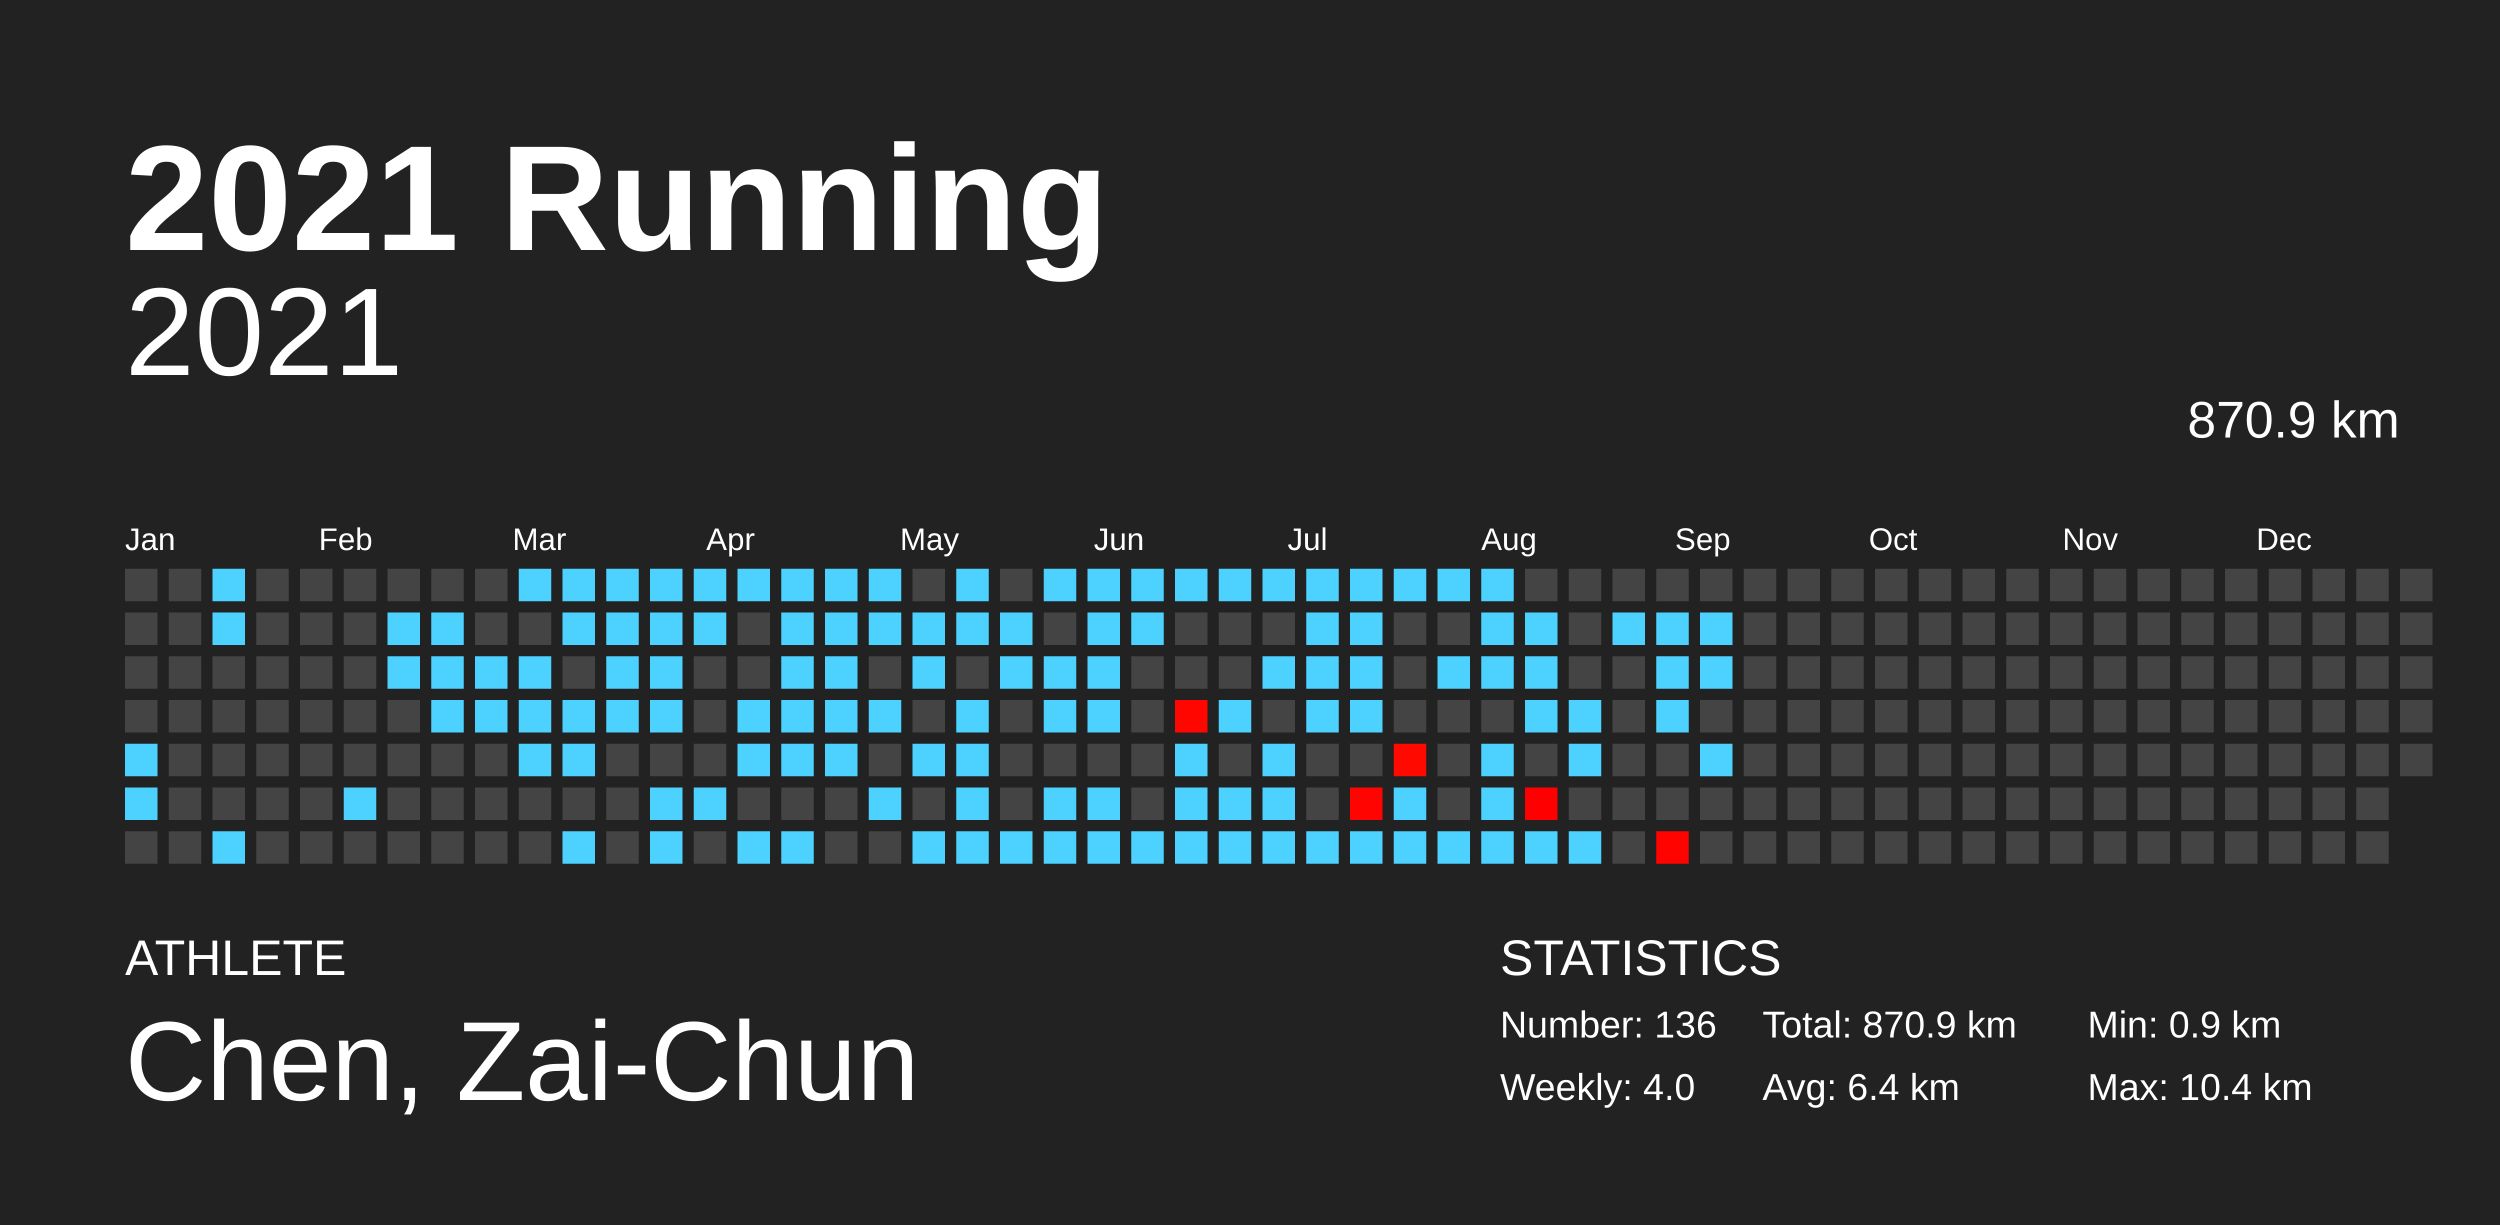
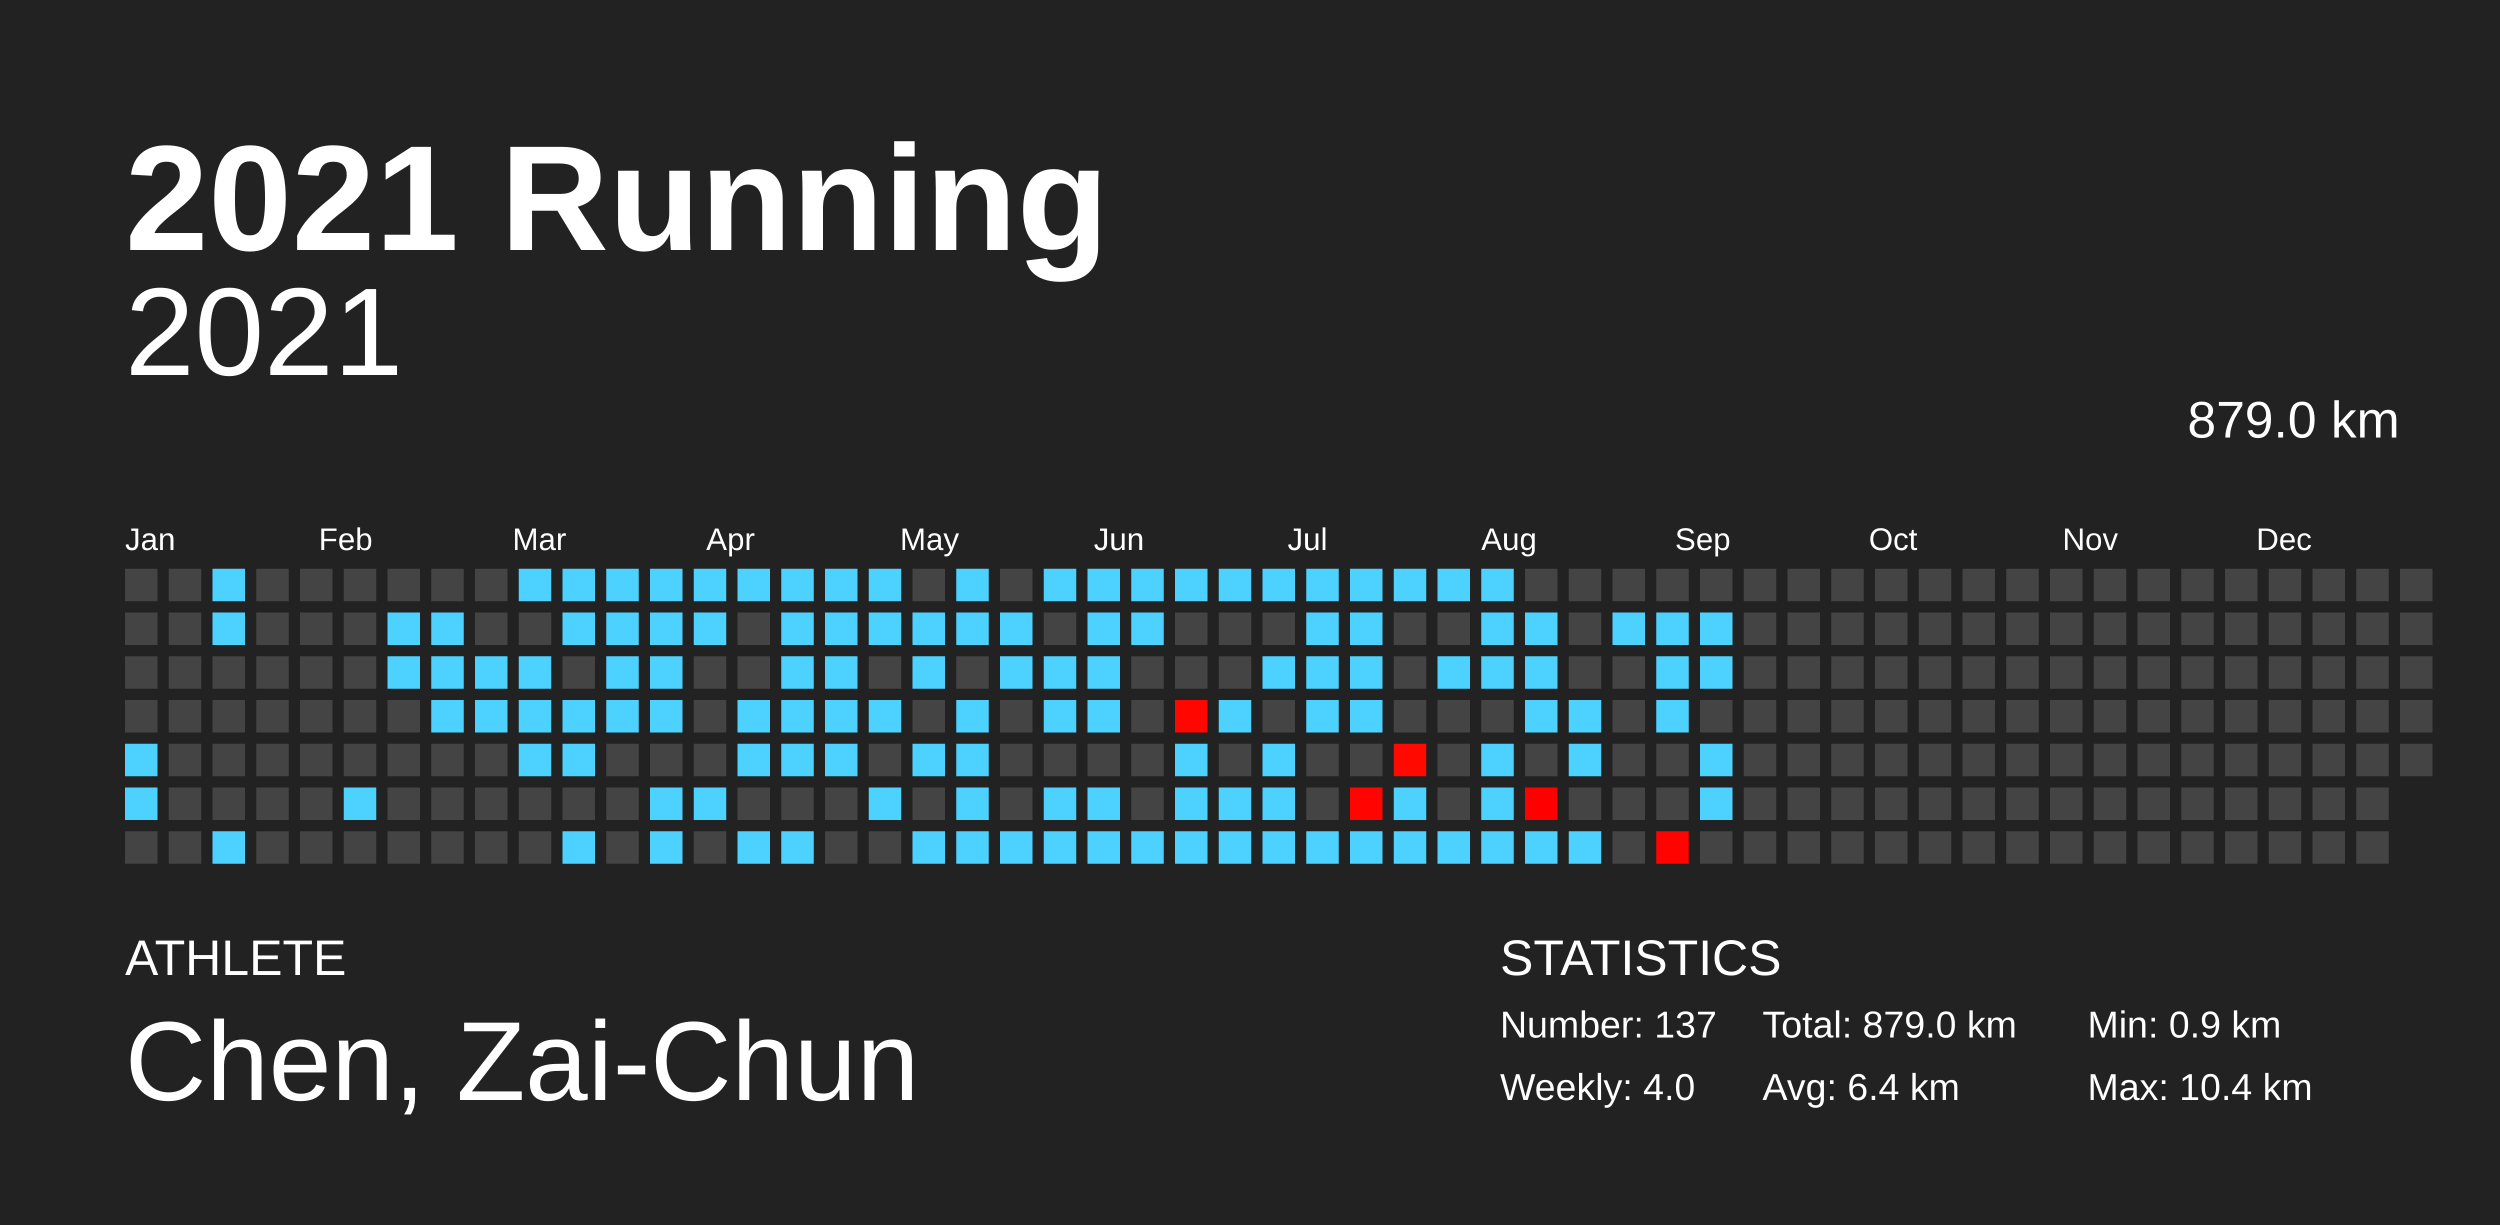
<svg xmlns="http://www.w3.org/2000/svg" baseProfile="full" height="98mm" version="1.1" viewBox="0,0,200,98" width="200mm">
  <defs />
  <rect fill="#222222" height="98" width="200" x="0" y="0" />
  <text fill="#FFFFFF" style="font-size:12px; font-family:Arial; font-weight:bold;" x="10" y="20">2021 Running</text>
  <text fill="#FFFFFF" style="font-size:4px; font-family:Arial" x="10" y="78">ATHLETE</text>
  <text fill="#FFFFFF" style="font-size:9px; font-family:Arial" x="10" y="88">Chen, Zai-Chun</text>
  <text fill="#FFFFFF" style="font-size:4px; font-family:Arial" x="120" y="78">STATISTICS</text>
-   <text fill="#FFFFFF" style="font-size:3px; font-family:Arial" x="120" y="83">Number: 136</text>
+   <text fill="#FFFFFF" style="font-size:3px; font-family:Arial" x="120" y="83">Number: 137</text>
  <text fill="#FFFFFF" style="font-size:3px; font-family:Arial" x="120" y="88">Weekly: 4.0</text>
-   <text fill="#FFFFFF" style="font-size:3px; font-family:Arial" x="141" y="83">Total: 870.9 km</text>
+   <text fill="#FFFFFF" style="font-size:3px; font-family:Arial" x="141" y="83">Total: 879.0 km</text>
  <text fill="#FFFFFF" style="font-size:3px; font-family:Arial" x="141" y="88">Avg: 6.4 km</text>
  <text fill="#FFFFFF" style="font-size:3px; font-family:Arial" x="167" y="83">Min: 0.9 km</text>
  <text fill="#FFFFFF" style="font-size:3px; font-family:Arial" x="167" y="88">Max: 10.4 km</text>
  <text alignment-baseline="hanging" fill="#FFFFFF" style="font-size:10.0px; font-family:Arial;" x="10" y="30">2021</text>
-   <text alignment-baseline="hanging" fill="#FFFFFF" style="font-size:4.125px; font-family:Arial;" x="175" y="35">870.9 km</text>
+   <text alignment-baseline="hanging" fill="#FFFFFF" style="font-size:4.125px; font-family:Arial;" x="175" y="35">879.0 km</text>
  <text fill="#FFFFFF" style="font-size:2.5px; font-family:Arial" x="10.0" y="44">Jan</text>
  <text fill="#FFFFFF" style="font-size:2.5px; font-family:Arial" x="25.5" y="44">Feb</text>
  <text fill="#FFFFFF" style="font-size:2.5px; font-family:Arial" x="41.0" y="44">Mar</text>
  <text fill="#FFFFFF" style="font-size:2.5px; font-family:Arial" x="56.5" y="44">Apr</text>
  <text fill="#FFFFFF" style="font-size:2.5px; font-family:Arial" x="72.0" y="44">May</text>
  <text fill="#FFFFFF" style="font-size:2.5px; font-family:Arial" x="87.5" y="44">Jun</text>
  <text fill="#FFFFFF" style="font-size:2.5px; font-family:Arial" x="103.0" y="44">Jul</text>
  <text fill="#FFFFFF" style="font-size:2.5px; font-family:Arial" x="118.5" y="44">Aug</text>
  <text fill="#FFFFFF" style="font-size:2.5px; font-family:Arial" x="134.0" y="44">Sep</text>
  <text fill="#FFFFFF" style="font-size:2.5px; font-family:Arial" x="149.5" y="44">Oct</text>
  <text fill="#FFFFFF" style="font-size:2.5px; font-family:Arial" x="165.0" y="44">Nov</text>
  <text fill="#FFFFFF" style="font-size:2.5px; font-family:Arial" x="180.5" y="44">Dec</text>
  <rect fill="#444444" height="2.6" width="2.6" x="10.0" y="45.5" />
  <rect fill="#444444" height="2.6" width="2.6" x="10.0" y="49.0" />
  <rect fill="#444444" height="2.6" width="2.6" x="10.0" y="52.5" />
  <rect fill="#444444" height="2.6" width="2.6" x="10.0" y="56.0" />
  <rect fill="#4dd2ff" height="2.6" width="2.6" x="10.0" y="59.5" />
  <rect fill="#4dd2ff" height="2.6" width="2.6" x="10.0" y="63.0" />
  <rect fill="#444444" height="2.6" width="2.6" x="10.0" y="66.5" />
  <rect fill="#444444" height="2.6" width="2.6" x="13.5" y="45.5" />
  <rect fill="#444444" height="2.6" width="2.6" x="13.5" y="49.0" />
  <rect fill="#444444" height="2.6" width="2.6" x="13.5" y="52.5" />
  <rect fill="#444444" height="2.6" width="2.6" x="13.5" y="56.0" />
  <rect fill="#444444" height="2.6" width="2.6" x="13.5" y="59.5" />
  <rect fill="#444444" height="2.6" width="2.6" x="13.5" y="63.0" />
  <rect fill="#444444" height="2.6" width="2.6" x="13.5" y="66.5" />
  <rect fill="#4dd2ff" height="2.6" width="2.6" x="17.0" y="45.5" />
  <rect fill="#4dd2ff" height="2.6" width="2.6" x="17.0" y="49.0" />
  <rect fill="#444444" height="2.6" width="2.6" x="17.0" y="52.5" />
  <rect fill="#444444" height="2.6" width="2.6" x="17.0" y="56.0" />
  <rect fill="#444444" height="2.6" width="2.6" x="17.0" y="59.5" />
  <rect fill="#444444" height="2.6" width="2.6" x="17.0" y="63.0" />
  <rect fill="#4dd2ff" height="2.6" width="2.6" x="17.0" y="66.5" />
  <rect fill="#444444" height="2.6" width="2.6" x="20.5" y="45.5" />
  <rect fill="#444444" height="2.6" width="2.6" x="20.5" y="49.0" />
  <rect fill="#444444" height="2.6" width="2.6" x="20.5" y="52.5" />
  <rect fill="#444444" height="2.6" width="2.6" x="20.5" y="56.0" />
  <rect fill="#444444" height="2.6" width="2.6" x="20.5" y="59.5" />
  <rect fill="#444444" height="2.6" width="2.6" x="20.5" y="63.0" />
  <rect fill="#444444" height="2.6" width="2.6" x="20.5" y="66.5" />
  <rect fill="#444444" height="2.6" width="2.6" x="24.0" y="45.5" />
  <rect fill="#444444" height="2.6" width="2.6" x="24.0" y="49.0" />
  <rect fill="#444444" height="2.6" width="2.6" x="24.0" y="52.5" />
  <rect fill="#444444" height="2.6" width="2.6" x="24.0" y="56.0" />
  <rect fill="#444444" height="2.6" width="2.6" x="24.0" y="59.5" />
  <rect fill="#444444" height="2.6" width="2.6" x="24.0" y="63.0" />
  <rect fill="#444444" height="2.6" width="2.6" x="24.0" y="66.5" />
  <rect fill="#444444" height="2.6" width="2.6" x="27.5" y="45.5" />
  <rect fill="#444444" height="2.6" width="2.6" x="27.5" y="49.0" />
  <rect fill="#444444" height="2.6" width="2.6" x="27.5" y="52.5" />
  <rect fill="#444444" height="2.6" width="2.6" x="27.5" y="56.0" />
  <rect fill="#444444" height="2.6" width="2.6" x="27.5" y="59.5" />
  <rect fill="#4dd2ff" height="2.6" width="2.6" x="27.5" y="63.0" />
  <rect fill="#444444" height="2.6" width="2.6" x="27.5" y="66.5" />
  <rect fill="#444444" height="2.6" width="2.6" x="31.0" y="45.5" />
  <rect fill="#4dd2ff" height="2.6" width="2.6" x="31.0" y="49.0" />
  <rect fill="#4dd2ff" height="2.6" width="2.6" x="31.0" y="52.5" />
  <rect fill="#444444" height="2.6" width="2.6" x="31.0" y="56.0" />
  <rect fill="#444444" height="2.6" width="2.6" x="31.0" y="59.5" />
  <rect fill="#444444" height="2.6" width="2.6" x="31.0" y="63.0" />
  <rect fill="#444444" height="2.6" width="2.6" x="31.0" y="66.5" />
  <rect fill="#444444" height="2.6" width="2.6" x="34.5" y="45.5" />
  <rect fill="#4dd2ff" height="2.6" width="2.6" x="34.5" y="49.0" />
  <rect fill="#4dd2ff" height="2.6" width="2.6" x="34.5" y="52.5" />
  <rect fill="#4dd2ff" height="2.6" width="2.6" x="34.5" y="56.0" />
  <rect fill="#444444" height="2.6" width="2.6" x="34.5" y="59.5" />
  <rect fill="#444444" height="2.6" width="2.6" x="34.5" y="63.0" />
  <rect fill="#444444" height="2.6" width="2.6" x="34.5" y="66.5" />
  <rect fill="#444444" height="2.6" width="2.6" x="38.0" y="45.5" />
  <rect fill="#444444" height="2.6" width="2.6" x="38.0" y="49.0" />
  <rect fill="#4dd2ff" height="2.6" width="2.6" x="38.0" y="52.5" />
  <rect fill="#4dd2ff" height="2.6" width="2.6" x="38.0" y="56.0" />
  <rect fill="#444444" height="2.6" width="2.6" x="38.0" y="59.5" />
  <rect fill="#444444" height="2.6" width="2.6" x="38.0" y="63.0" />
  <rect fill="#444444" height="2.6" width="2.6" x="38.0" y="66.5" />
  <rect fill="#4dd2ff" height="2.6" width="2.6" x="41.5" y="45.5" />
  <rect fill="#444444" height="2.6" width="2.6" x="41.5" y="49.0" />
  <rect fill="#4dd2ff" height="2.6" width="2.6" x="41.5" y="52.5" />
  <rect fill="#4dd2ff" height="2.6" width="2.6" x="41.5" y="56.0" />
  <rect fill="#4dd2ff" height="2.6" width="2.6" x="41.5" y="59.5" />
  <rect fill="#444444" height="2.6" width="2.6" x="41.5" y="63.0" />
  <rect fill="#444444" height="2.6" width="2.6" x="41.5" y="66.5" />
  <rect fill="#4dd2ff" height="2.6" width="2.6" x="45.0" y="45.5" />
  <rect fill="#4dd2ff" height="2.6" width="2.6" x="45.0" y="49.0" />
  <rect fill="#444444" height="2.6" width="2.6" x="45.0" y="52.5" />
  <rect fill="#4dd2ff" height="2.6" width="2.6" x="45.0" y="56.0" />
  <rect fill="#4dd2ff" height="2.6" width="2.6" x="45.0" y="59.5" />
  <rect fill="#444444" height="2.6" width="2.6" x="45.0" y="63.0" />
  <rect fill="#4dd2ff" height="2.6" width="2.6" x="45.0" y="66.5" />
  <rect fill="#4dd2ff" height="2.6" width="2.6" x="48.5" y="45.5" />
  <rect fill="#4dd2ff" height="2.6" width="2.6" x="48.5" y="49.0" />
  <rect fill="#4dd2ff" height="2.6" width="2.6" x="48.5" y="52.5" />
  <rect fill="#4dd2ff" height="2.6" width="2.6" x="48.5" y="56.0" />
  <rect fill="#444444" height="2.6" width="2.6" x="48.5" y="59.5" />
  <rect fill="#444444" height="2.6" width="2.6" x="48.5" y="63.0" />
  <rect fill="#444444" height="2.6" width="2.6" x="48.5" y="66.5" />
  <rect fill="#4dd2ff" height="2.6" width="2.6" x="52.0" y="45.5" />
  <rect fill="#4dd2ff" height="2.6" width="2.6" x="52.0" y="49.0" />
  <rect fill="#4dd2ff" height="2.6" width="2.6" x="52.0" y="52.5" />
  <rect fill="#4dd2ff" height="2.6" width="2.6" x="52.0" y="56.0" />
  <rect fill="#444444" height="2.6" width="2.6" x="52.0" y="59.5" />
  <rect fill="#4dd2ff" height="2.6" width="2.6" x="52.0" y="63.0" />
  <rect fill="#4dd2ff" height="2.6" width="2.6" x="52.0" y="66.5" />
  <rect fill="#4dd2ff" height="2.6" width="2.6" x="55.5" y="45.5" />
  <rect fill="#4dd2ff" height="2.6" width="2.6" x="55.5" y="49.0" />
  <rect fill="#444444" height="2.6" width="2.6" x="55.5" y="52.5" />
  <rect fill="#444444" height="2.6" width="2.6" x="55.5" y="56.0" />
  <rect fill="#444444" height="2.6" width="2.6" x="55.5" y="59.5" />
  <rect fill="#4dd2ff" height="2.6" width="2.6" x="55.5" y="63.0" />
  <rect fill="#444444" height="2.6" width="2.6" x="55.5" y="66.5" />
  <rect fill="#4dd2ff" height="2.6" width="2.6" x="59.0" y="45.5" />
  <rect fill="#444444" height="2.6" width="2.6" x="59.0" y="49.0" />
  <rect fill="#444444" height="2.6" width="2.6" x="59.0" y="52.5" />
  <rect fill="#4dd2ff" height="2.6" width="2.6" x="59.0" y="56.0" />
  <rect fill="#4dd2ff" height="2.6" width="2.6" x="59.0" y="59.5" />
  <rect fill="#444444" height="2.6" width="2.6" x="59.0" y="63.0" />
  <rect fill="#4dd2ff" height="2.6" width="2.6" x="59.0" y="66.5" />
  <rect fill="#4dd2ff" height="2.6" width="2.6" x="62.5" y="45.5" />
  <rect fill="#4dd2ff" height="2.6" width="2.6" x="62.5" y="49.0" />
  <rect fill="#4dd2ff" height="2.6" width="2.6" x="62.5" y="52.5" />
  <rect fill="#4dd2ff" height="2.6" width="2.6" x="62.5" y="56.0" />
  <rect fill="#4dd2ff" height="2.6" width="2.6" x="62.5" y="59.5" />
  <rect fill="#444444" height="2.6" width="2.6" x="62.5" y="63.0" />
  <rect fill="#4dd2ff" height="2.6" width="2.6" x="62.5" y="66.5" />
  <rect fill="#4dd2ff" height="2.6" width="2.6" x="66.0" y="45.5" />
  <rect fill="#4dd2ff" height="2.6" width="2.6" x="66.0" y="49.0" />
  <rect fill="#4dd2ff" height="2.6" width="2.6" x="66.0" y="52.5" />
  <rect fill="#4dd2ff" height="2.6" width="2.6" x="66.0" y="56.0" />
  <rect fill="#4dd2ff" height="2.6" width="2.6" x="66.0" y="59.5" />
  <rect fill="#444444" height="2.6" width="2.6" x="66.0" y="63.0" />
  <rect fill="#444444" height="2.6" width="2.6" x="66.0" y="66.5" />
  <rect fill="#4dd2ff" height="2.6" width="2.6" x="69.5" y="45.5" />
  <rect fill="#4dd2ff" height="2.6" width="2.6" x="69.5" y="49.0" />
  <rect fill="#444444" height="2.6" width="2.6" x="69.5" y="52.5" />
  <rect fill="#4dd2ff" height="2.6" width="2.6" x="69.5" y="56.0" />
  <rect fill="#444444" height="2.6" width="2.6" x="69.5" y="59.5" />
  <rect fill="#4dd2ff" height="2.6" width="2.6" x="69.5" y="63.0" />
  <rect fill="#444444" height="2.6" width="2.6" x="69.5" y="66.5" />
  <rect fill="#444444" height="2.6" width="2.6" x="73.0" y="45.5" />
  <rect fill="#4dd2ff" height="2.6" width="2.6" x="73.0" y="49.0" />
  <rect fill="#4dd2ff" height="2.6" width="2.6" x="73.0" y="52.5" />
  <rect fill="#444444" height="2.6" width="2.6" x="73.0" y="56.0" />
  <rect fill="#4dd2ff" height="2.6" width="2.6" x="73.0" y="59.5" />
  <rect fill="#444444" height="2.6" width="2.6" x="73.0" y="63.0" />
  <rect fill="#4dd2ff" height="2.6" width="2.6" x="73.0" y="66.5" />
  <rect fill="#4dd2ff" height="2.6" width="2.6" x="76.5" y="45.5" />
  <rect fill="#4dd2ff" height="2.6" width="2.6" x="76.5" y="49.0" />
  <rect fill="#444444" height="2.6" width="2.6" x="76.5" y="52.5" />
  <rect fill="#4dd2ff" height="2.6" width="2.6" x="76.5" y="56.0" />
  <rect fill="#4dd2ff" height="2.6" width="2.6" x="76.5" y="59.5" />
  <rect fill="#4dd2ff" height="2.6" width="2.6" x="76.5" y="63.0" />
  <rect fill="#4dd2ff" height="2.6" width="2.6" x="76.5" y="66.5" />
  <rect fill="#444444" height="2.6" width="2.6" x="80.0" y="45.5" />
  <rect fill="#4dd2ff" height="2.6" width="2.6" x="80.0" y="49.0" />
  <rect fill="#4dd2ff" height="2.6" width="2.6" x="80.0" y="52.5" />
  <rect fill="#444444" height="2.6" width="2.6" x="80.0" y="56.0" />
  <rect fill="#444444" height="2.6" width="2.6" x="80.0" y="59.5" />
  <rect fill="#444444" height="2.6" width="2.6" x="80.0" y="63.0" />
  <rect fill="#4dd2ff" height="2.6" width="2.6" x="80.0" y="66.5" />
  <rect fill="#4dd2ff" height="2.6" width="2.6" x="83.5" y="45.5" />
  <rect fill="#444444" height="2.6" width="2.6" x="83.5" y="49.0" />
  <rect fill="#4dd2ff" height="2.6" width="2.6" x="83.5" y="52.5" />
  <rect fill="#4dd2ff" height="2.6" width="2.6" x="83.5" y="56.0" />
  <rect fill="#444444" height="2.6" width="2.6" x="83.5" y="59.5" />
  <rect fill="#4dd2ff" height="2.6" width="2.6" x="83.5" y="63.0" />
  <rect fill="#4dd2ff" height="2.6" width="2.6" x="83.5" y="66.5" />
  <rect fill="#4dd2ff" height="2.6" width="2.6" x="87.0" y="45.5" />
  <rect fill="#4dd2ff" height="2.6" width="2.6" x="87.0" y="49.0" />
  <rect fill="#4dd2ff" height="2.6" width="2.6" x="87.0" y="52.5" />
  <rect fill="#4dd2ff" height="2.6" width="2.6" x="87.0" y="56.0" />
  <rect fill="#444444" height="2.6" width="2.6" x="87.0" y="59.5" />
  <rect fill="#4dd2ff" height="2.6" width="2.6" x="87.0" y="63.0" />
  <rect fill="#4dd2ff" height="2.6" width="2.6" x="87.0" y="66.5" />
  <rect fill="#4dd2ff" height="2.6" width="2.6" x="90.5" y="45.5" />
  <rect fill="#4dd2ff" height="2.6" width="2.6" x="90.5" y="49.0" />
  <rect fill="#444444" height="2.6" width="2.6" x="90.5" y="52.5" />
  <rect fill="#444444" height="2.6" width="2.6" x="90.5" y="56.0" />
  <rect fill="#444444" height="2.6" width="2.6" x="90.5" y="59.5" />
  <rect fill="#444444" height="2.6" width="2.6" x="90.5" y="63.0" />
  <rect fill="#4dd2ff" height="2.6" width="2.6" x="90.5" y="66.5" />
  <rect fill="#4dd2ff" height="2.6" width="2.6" x="94.0" y="45.5" />
  <rect fill="#444444" height="2.6" width="2.6" x="94.0" y="49.0" />
  <rect fill="#444444" height="2.6" width="2.6" x="94.0" y="52.5" />
  <rect fill="#ff0600" height="2.6" width="2.6" x="94.0" y="56.0" />
  <rect fill="#4dd2ff" height="2.6" width="2.6" x="94.0" y="59.5" />
  <rect fill="#4dd2ff" height="2.6" width="2.6" x="94.0" y="63.0" />
  <rect fill="#4dd2ff" height="2.6" width="2.6" x="94.0" y="66.5" />
  <rect fill="#4dd2ff" height="2.6" width="2.6" x="97.5" y="45.5" />
  <rect fill="#444444" height="2.6" width="2.6" x="97.5" y="49.0" />
  <rect fill="#444444" height="2.6" width="2.6" x="97.5" y="52.5" />
  <rect fill="#4dd2ff" height="2.6" width="2.6" x="97.5" y="56.0" />
  <rect fill="#444444" height="2.6" width="2.6" x="97.5" y="59.5" />
  <rect fill="#4dd2ff" height="2.6" width="2.6" x="97.5" y="63.0" />
  <rect fill="#4dd2ff" height="2.6" width="2.6" x="97.5" y="66.5" />
  <rect fill="#4dd2ff" height="2.6" width="2.6" x="101.0" y="45.5" />
  <rect fill="#444444" height="2.6" width="2.6" x="101.0" y="49.0" />
  <rect fill="#4dd2ff" height="2.6" width="2.6" x="101.0" y="52.5" />
  <rect fill="#444444" height="2.6" width="2.6" x="101.0" y="56.0" />
  <rect fill="#4dd2ff" height="2.6" width="2.6" x="101.0" y="59.5" />
  <rect fill="#4dd2ff" height="2.6" width="2.6" x="101.0" y="63.0" />
  <rect fill="#4dd2ff" height="2.6" width="2.6" x="101.0" y="66.5" />
  <rect fill="#4dd2ff" height="2.6" width="2.6" x="104.5" y="45.5" />
  <rect fill="#4dd2ff" height="2.6" width="2.6" x="104.5" y="49.0" />
  <rect fill="#4dd2ff" height="2.6" width="2.6" x="104.5" y="52.5" />
  <rect fill="#4dd2ff" height="2.6" width="2.6" x="104.5" y="56.0" />
  <rect fill="#444444" height="2.6" width="2.6" x="104.5" y="59.5" />
  <rect fill="#444444" height="2.6" width="2.6" x="104.5" y="63.0" />
  <rect fill="#4dd2ff" height="2.6" width="2.6" x="104.5" y="66.5" />
  <rect fill="#4dd2ff" height="2.6" width="2.6" x="108.0" y="45.5" />
  <rect fill="#4dd2ff" height="2.6" width="2.6" x="108.0" y="49.0" />
  <rect fill="#4dd2ff" height="2.6" width="2.6" x="108.0" y="52.5" />
  <rect fill="#4dd2ff" height="2.6" width="2.6" x="108.0" y="56.0" />
  <rect fill="#444444" height="2.6" width="2.6" x="108.0" y="59.5" />
  <rect fill="#ff0400" height="2.6" width="2.6" x="108.0" y="63.0" />
  <rect fill="#4dd2ff" height="2.6" width="2.6" x="108.0" y="66.5" />
  <rect fill="#4dd2ff" height="2.6" width="2.6" x="111.5" y="45.5" />
  <rect fill="#444444" height="2.6" width="2.6" x="111.5" y="49.0" />
  <rect fill="#444444" height="2.6" width="2.6" x="111.5" y="52.5" />
  <rect fill="#444444" height="2.6" width="2.6" x="111.5" y="56.0" />
  <rect fill="#ff0900" height="2.6" width="2.6" x="111.5" y="59.5" />
  <rect fill="#4dd2ff" height="2.6" width="2.6" x="111.5" y="63.0" />
  <rect fill="#4dd2ff" height="2.6" width="2.6" x="111.5" y="66.5" />
  <rect fill="#4dd2ff" height="2.6" width="2.6" x="115.0" y="45.5" />
  <rect fill="#444444" height="2.6" width="2.6" x="115.0" y="49.0" />
  <rect fill="#4dd2ff" height="2.6" width="2.6" x="115.0" y="52.5" />
  <rect fill="#444444" height="2.6" width="2.6" x="115.0" y="56.0" />
  <rect fill="#444444" height="2.6" width="2.6" x="115.0" y="59.5" />
  <rect fill="#444444" height="2.6" width="2.6" x="115.0" y="63.0" />
  <rect fill="#4dd2ff" height="2.6" width="2.6" x="115.0" y="66.5" />
  <rect fill="#4dd2ff" height="2.6" width="2.6" x="118.5" y="45.5" />
  <rect fill="#4dd2ff" height="2.6" width="2.6" x="118.5" y="49.0" />
  <rect fill="#4dd2ff" height="2.6" width="2.6" x="118.5" y="52.5" />
  <rect fill="#444444" height="2.6" width="2.6" x="118.5" y="56.0" />
  <rect fill="#4dd2ff" height="2.6" width="2.6" x="118.5" y="59.5" />
  <rect fill="#4dd2ff" height="2.6" width="2.6" x="118.5" y="63.0" />
  <rect fill="#4dd2ff" height="2.6" width="2.6" x="118.5" y="66.5" />
  <rect fill="#444444" height="2.6" width="2.6" x="122.0" y="45.5" />
  <rect fill="#4dd2ff" height="2.6" width="2.6" x="122.0" y="49.0" />
  <rect fill="#4dd2ff" height="2.6" width="2.6" x="122.0" y="52.5" />
  <rect fill="#4dd2ff" height="2.6" width="2.6" x="122.0" y="56.0" />
  <rect fill="#444444" height="2.6" width="2.6" x="122.0" y="59.5" />
  <rect fill="#ff0000" height="2.6" width="2.6" x="122.0" y="63.0" />
  <rect fill="#4dd2ff" height="2.6" width="2.6" x="122.0" y="66.5" />
  <rect fill="#444444" height="2.6" width="2.6" x="125.5" y="45.5" />
  <rect fill="#444444" height="2.6" width="2.6" x="125.5" y="49.0" />
  <rect fill="#444444" height="2.6" width="2.6" x="125.5" y="52.5" />
  <rect fill="#4dd2ff" height="2.6" width="2.6" x="125.5" y="56.0" />
  <rect fill="#4dd2ff" height="2.6" width="2.6" x="125.5" y="59.5" />
  <rect fill="#444444" height="2.6" width="2.6" x="125.5" y="63.0" />
  <rect fill="#4dd2ff" height="2.6" width="2.6" x="125.5" y="66.5" />
  <rect fill="#444444" height="2.6" width="2.6" x="129.0" y="45.5" />
  <rect fill="#4dd2ff" height="2.6" width="2.6" x="129.0" y="49.0" />
  <rect fill="#444444" height="2.6" width="2.6" x="129.0" y="52.5" />
  <rect fill="#444444" height="2.6" width="2.6" x="129.0" y="56.0" />
  <rect fill="#444444" height="2.6" width="2.6" x="129.0" y="59.5" />
  <rect fill="#444444" height="2.6" width="2.6" x="129.0" y="63.0" />
  <rect fill="#444444" height="2.6" width="2.6" x="129.0" y="66.5" />
  <rect fill="#444444" height="2.6" width="2.6" x="132.5" y="45.5" />
  <rect fill="#4dd2ff" height="2.6" width="2.6" x="132.5" y="49.0" />
  <rect fill="#4dd2ff" height="2.6" width="2.6" x="132.5" y="52.5" />
  <rect fill="#4dd2ff" height="2.6" width="2.6" x="132.5" y="56.0" />
  <rect fill="#444444" height="2.6" width="2.6" x="132.5" y="59.5" />
  <rect fill="#444444" height="2.6" width="2.6" x="132.5" y="63.0" />
  <rect fill="#ff0300" height="2.6" width="2.6" x="132.5" y="66.5" />
  <rect fill="#444444" height="2.6" width="2.6" x="136.0" y="45.5" />
  <rect fill="#4dd2ff" height="2.6" width="2.6" x="136.0" y="49.0" />
  <rect fill="#4dd2ff" height="2.6" width="2.6" x="136.0" y="52.5" />
  <rect fill="#444444" height="2.6" width="2.6" x="136.0" y="56.0" />
  <rect fill="#4dd2ff" height="2.6" width="2.6" x="136.0" y="59.5" />
-   <rect fill="#444444" height="2.6" width="2.6" x="136.0" y="63.0" />
+   <rect fill="#4dd2ff" height="2.6" width="2.6" x="136.0" y="63.0" />
  <rect fill="#444444" height="2.6" width="2.6" x="136.0" y="66.5" />
  <rect fill="#444444" height="2.6" width="2.6" x="139.5" y="45.5" />
  <rect fill="#444444" height="2.6" width="2.6" x="139.5" y="49.0" />
  <rect fill="#444444" height="2.6" width="2.6" x="139.5" y="52.5" />
  <rect fill="#444444" height="2.6" width="2.6" x="139.5" y="56.0" />
  <rect fill="#444444" height="2.6" width="2.6" x="139.5" y="59.5" />
  <rect fill="#444444" height="2.6" width="2.6" x="139.5" y="63.0" />
  <rect fill="#444444" height="2.6" width="2.6" x="139.5" y="66.5" />
  <rect fill="#444444" height="2.6" width="2.6" x="143.0" y="45.5" />
  <rect fill="#444444" height="2.6" width="2.6" x="143.0" y="49.0" />
  <rect fill="#444444" height="2.6" width="2.6" x="143.0" y="52.5" />
  <rect fill="#444444" height="2.6" width="2.6" x="143.0" y="56.0" />
  <rect fill="#444444" height="2.6" width="2.6" x="143.0" y="59.5" />
  <rect fill="#444444" height="2.6" width="2.6" x="143.0" y="63.0" />
  <rect fill="#444444" height="2.6" width="2.6" x="143.0" y="66.5" />
  <rect fill="#444444" height="2.6" width="2.6" x="146.5" y="45.5" />
  <rect fill="#444444" height="2.6" width="2.6" x="146.5" y="49.0" />
  <rect fill="#444444" height="2.6" width="2.6" x="146.5" y="52.5" />
  <rect fill="#444444" height="2.6" width="2.6" x="146.5" y="56.0" />
  <rect fill="#444444" height="2.6" width="2.6" x="146.5" y="59.5" />
  <rect fill="#444444" height="2.6" width="2.6" x="146.5" y="63.0" />
  <rect fill="#444444" height="2.6" width="2.6" x="146.5" y="66.5" />
  <rect fill="#444444" height="2.6" width="2.6" x="150.0" y="45.5" />
  <rect fill="#444444" height="2.6" width="2.6" x="150.0" y="49.0" />
  <rect fill="#444444" height="2.6" width="2.6" x="150.0" y="52.5" />
  <rect fill="#444444" height="2.6" width="2.6" x="150.0" y="56.0" />
  <rect fill="#444444" height="2.6" width="2.6" x="150.0" y="59.5" />
  <rect fill="#444444" height="2.6" width="2.6" x="150.0" y="63.0" />
  <rect fill="#444444" height="2.6" width="2.6" x="150.0" y="66.5" />
  <rect fill="#444444" height="2.6" width="2.6" x="153.5" y="45.5" />
  <rect fill="#444444" height="2.6" width="2.6" x="153.5" y="49.0" />
  <rect fill="#444444" height="2.6" width="2.6" x="153.5" y="52.5" />
  <rect fill="#444444" height="2.6" width="2.6" x="153.5" y="56.0" />
  <rect fill="#444444" height="2.6" width="2.6" x="153.5" y="59.5" />
  <rect fill="#444444" height="2.6" width="2.6" x="153.5" y="63.0" />
  <rect fill="#444444" height="2.6" width="2.6" x="153.5" y="66.5" />
  <rect fill="#444444" height="2.6" width="2.6" x="157.0" y="45.5" />
  <rect fill="#444444" height="2.6" width="2.6" x="157.0" y="49.0" />
  <rect fill="#444444" height="2.6" width="2.6" x="157.0" y="52.5" />
  <rect fill="#444444" height="2.6" width="2.6" x="157.0" y="56.0" />
  <rect fill="#444444" height="2.6" width="2.6" x="157.0" y="59.5" />
  <rect fill="#444444" height="2.6" width="2.6" x="157.0" y="63.0" />
  <rect fill="#444444" height="2.6" width="2.6" x="157.0" y="66.5" />
  <rect fill="#444444" height="2.6" width="2.6" x="160.5" y="45.5" />
  <rect fill="#444444" height="2.6" width="2.6" x="160.5" y="49.0" />
  <rect fill="#444444" height="2.6" width="2.6" x="160.5" y="52.5" />
  <rect fill="#444444" height="2.6" width="2.6" x="160.5" y="56.0" />
  <rect fill="#444444" height="2.6" width="2.6" x="160.5" y="59.5" />
  <rect fill="#444444" height="2.6" width="2.6" x="160.5" y="63.0" />
  <rect fill="#444444" height="2.6" width="2.6" x="160.5" y="66.5" />
  <rect fill="#444444" height="2.6" width="2.6" x="164.0" y="45.5" />
  <rect fill="#444444" height="2.6" width="2.6" x="164.0" y="49.0" />
  <rect fill="#444444" height="2.6" width="2.6" x="164.0" y="52.5" />
  <rect fill="#444444" height="2.6" width="2.6" x="164.0" y="56.0" />
  <rect fill="#444444" height="2.6" width="2.6" x="164.0" y="59.5" />
  <rect fill="#444444" height="2.6" width="2.6" x="164.0" y="63.0" />
  <rect fill="#444444" height="2.6" width="2.6" x="164.0" y="66.5" />
  <rect fill="#444444" height="2.6" width="2.6" x="167.5" y="45.5" />
  <rect fill="#444444" height="2.6" width="2.6" x="167.5" y="49.0" />
  <rect fill="#444444" height="2.6" width="2.6" x="167.5" y="52.5" />
  <rect fill="#444444" height="2.6" width="2.6" x="167.5" y="56.0" />
  <rect fill="#444444" height="2.6" width="2.6" x="167.5" y="59.5" />
  <rect fill="#444444" height="2.6" width="2.6" x="167.5" y="63.0" />
  <rect fill="#444444" height="2.6" width="2.6" x="167.5" y="66.5" />
  <rect fill="#444444" height="2.6" width="2.6" x="171.0" y="45.5" />
  <rect fill="#444444" height="2.6" width="2.6" x="171.0" y="49.0" />
  <rect fill="#444444" height="2.6" width="2.6" x="171.0" y="52.5" />
  <rect fill="#444444" height="2.6" width="2.6" x="171.0" y="56.0" />
  <rect fill="#444444" height="2.6" width="2.6" x="171.0" y="59.5" />
  <rect fill="#444444" height="2.6" width="2.6" x="171.0" y="63.0" />
  <rect fill="#444444" height="2.6" width="2.6" x="171.0" y="66.5" />
  <rect fill="#444444" height="2.6" width="2.6" x="174.5" y="45.5" />
  <rect fill="#444444" height="2.6" width="2.6" x="174.5" y="49.0" />
  <rect fill="#444444" height="2.6" width="2.6" x="174.5" y="52.5" />
  <rect fill="#444444" height="2.6" width="2.6" x="174.5" y="56.0" />
  <rect fill="#444444" height="2.6" width="2.6" x="174.5" y="59.5" />
  <rect fill="#444444" height="2.6" width="2.6" x="174.5" y="63.0" />
  <rect fill="#444444" height="2.6" width="2.6" x="174.5" y="66.5" />
  <rect fill="#444444" height="2.6" width="2.6" x="178.0" y="45.5" />
  <rect fill="#444444" height="2.6" width="2.6" x="178.0" y="49.0" />
  <rect fill="#444444" height="2.6" width="2.6" x="178.0" y="52.5" />
  <rect fill="#444444" height="2.6" width="2.6" x="178.0" y="56.0" />
  <rect fill="#444444" height="2.6" width="2.6" x="178.0" y="59.5" />
  <rect fill="#444444" height="2.6" width="2.6" x="178.0" y="63.0" />
  <rect fill="#444444" height="2.6" width="2.6" x="178.0" y="66.5" />
  <rect fill="#444444" height="2.6" width="2.6" x="181.5" y="45.5" />
  <rect fill="#444444" height="2.6" width="2.6" x="181.5" y="49.0" />
  <rect fill="#444444" height="2.6" width="2.6" x="181.5" y="52.5" />
  <rect fill="#444444" height="2.6" width="2.6" x="181.5" y="56.0" />
  <rect fill="#444444" height="2.6" width="2.6" x="181.5" y="59.5" />
  <rect fill="#444444" height="2.6" width="2.6" x="181.5" y="63.0" />
  <rect fill="#444444" height="2.6" width="2.6" x="181.5" y="66.5" />
  <rect fill="#444444" height="2.6" width="2.6" x="185.0" y="45.5" />
  <rect fill="#444444" height="2.6" width="2.6" x="185.0" y="49.0" />
  <rect fill="#444444" height="2.6" width="2.6" x="185.0" y="52.5" />
  <rect fill="#444444" height="2.6" width="2.6" x="185.0" y="56.0" />
  <rect fill="#444444" height="2.6" width="2.6" x="185.0" y="59.5" />
  <rect fill="#444444" height="2.6" width="2.6" x="185.0" y="63.0" />
  <rect fill="#444444" height="2.6" width="2.6" x="185.0" y="66.5" />
  <rect fill="#444444" height="2.6" width="2.6" x="188.5" y="45.5" />
  <rect fill="#444444" height="2.6" width="2.6" x="188.5" y="49.0" />
  <rect fill="#444444" height="2.6" width="2.6" x="188.5" y="52.5" />
  <rect fill="#444444" height="2.6" width="2.6" x="188.5" y="56.0" />
  <rect fill="#444444" height="2.6" width="2.6" x="188.5" y="59.5" />
  <rect fill="#444444" height="2.6" width="2.6" x="188.5" y="63.0" />
  <rect fill="#444444" height="2.6" width="2.6" x="188.5" y="66.5" />
  <rect fill="#444444" height="2.6" width="2.6" x="192.0" y="45.5" />
  <rect fill="#444444" height="2.6" width="2.6" x="192.0" y="49.0" />
  <rect fill="#444444" height="2.6" width="2.6" x="192.0" y="52.5" />
  <rect fill="#444444" height="2.6" width="2.6" x="192.0" y="56.0" />
  <rect fill="#444444" height="2.6" width="2.6" x="192.0" y="59.5" />
</svg>
